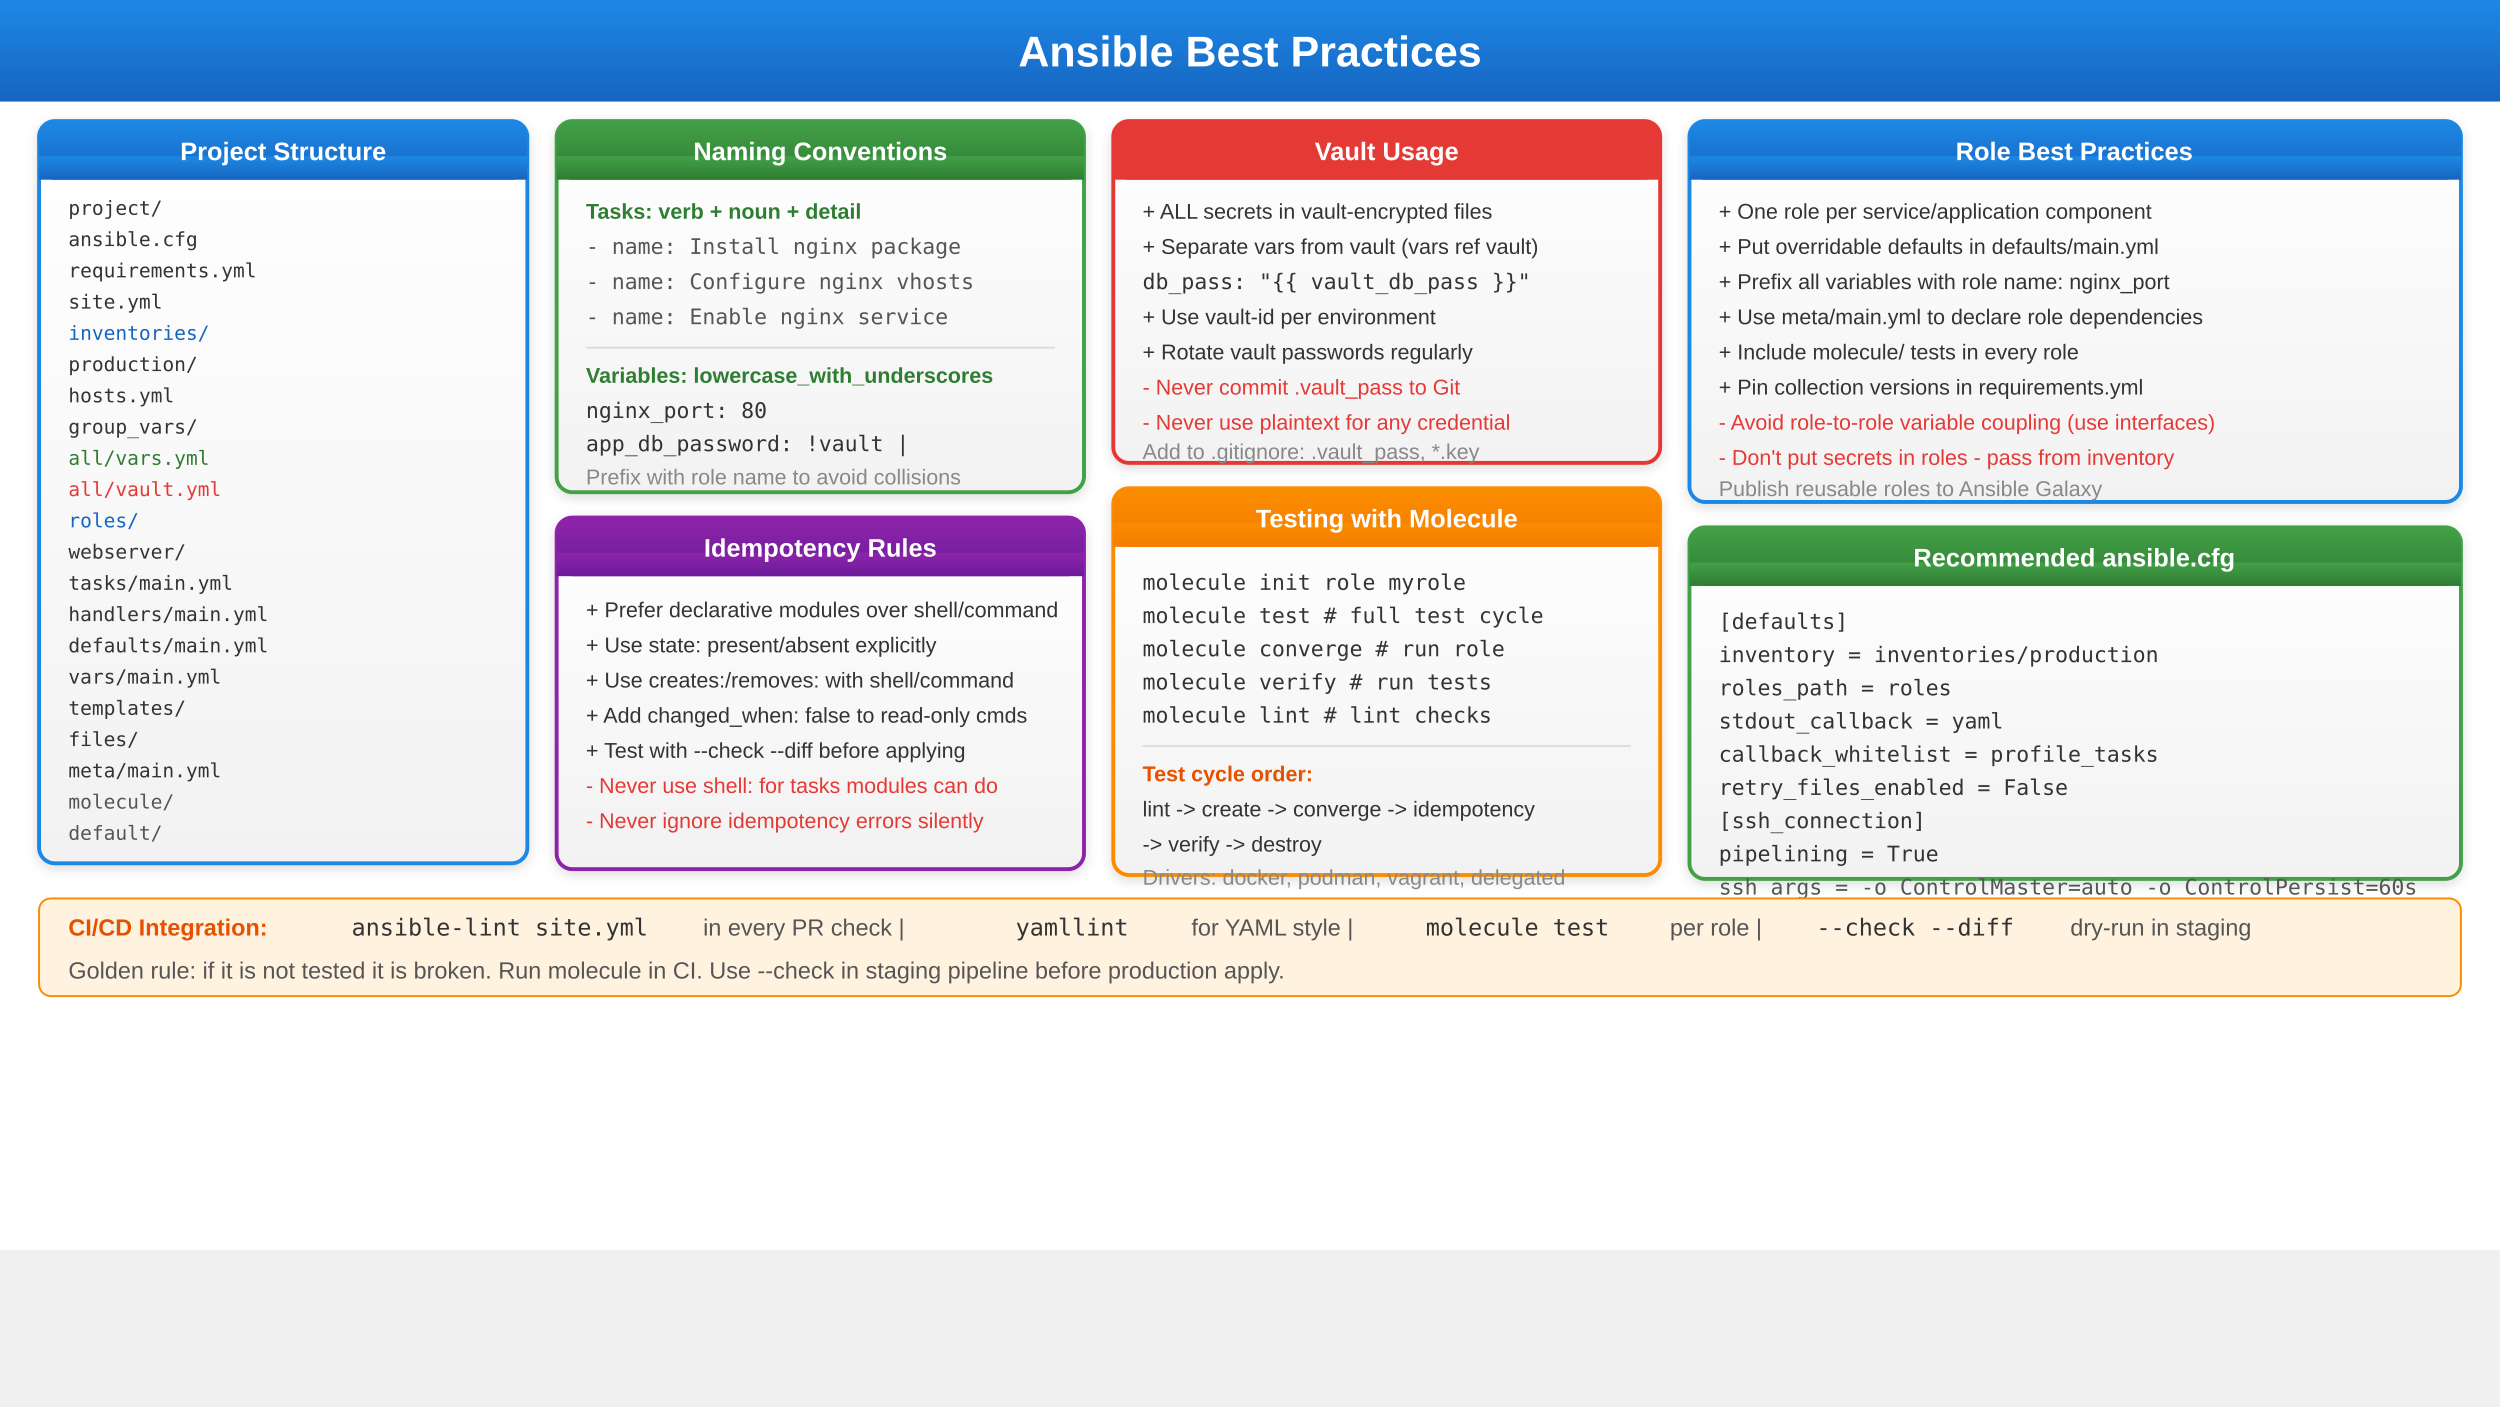
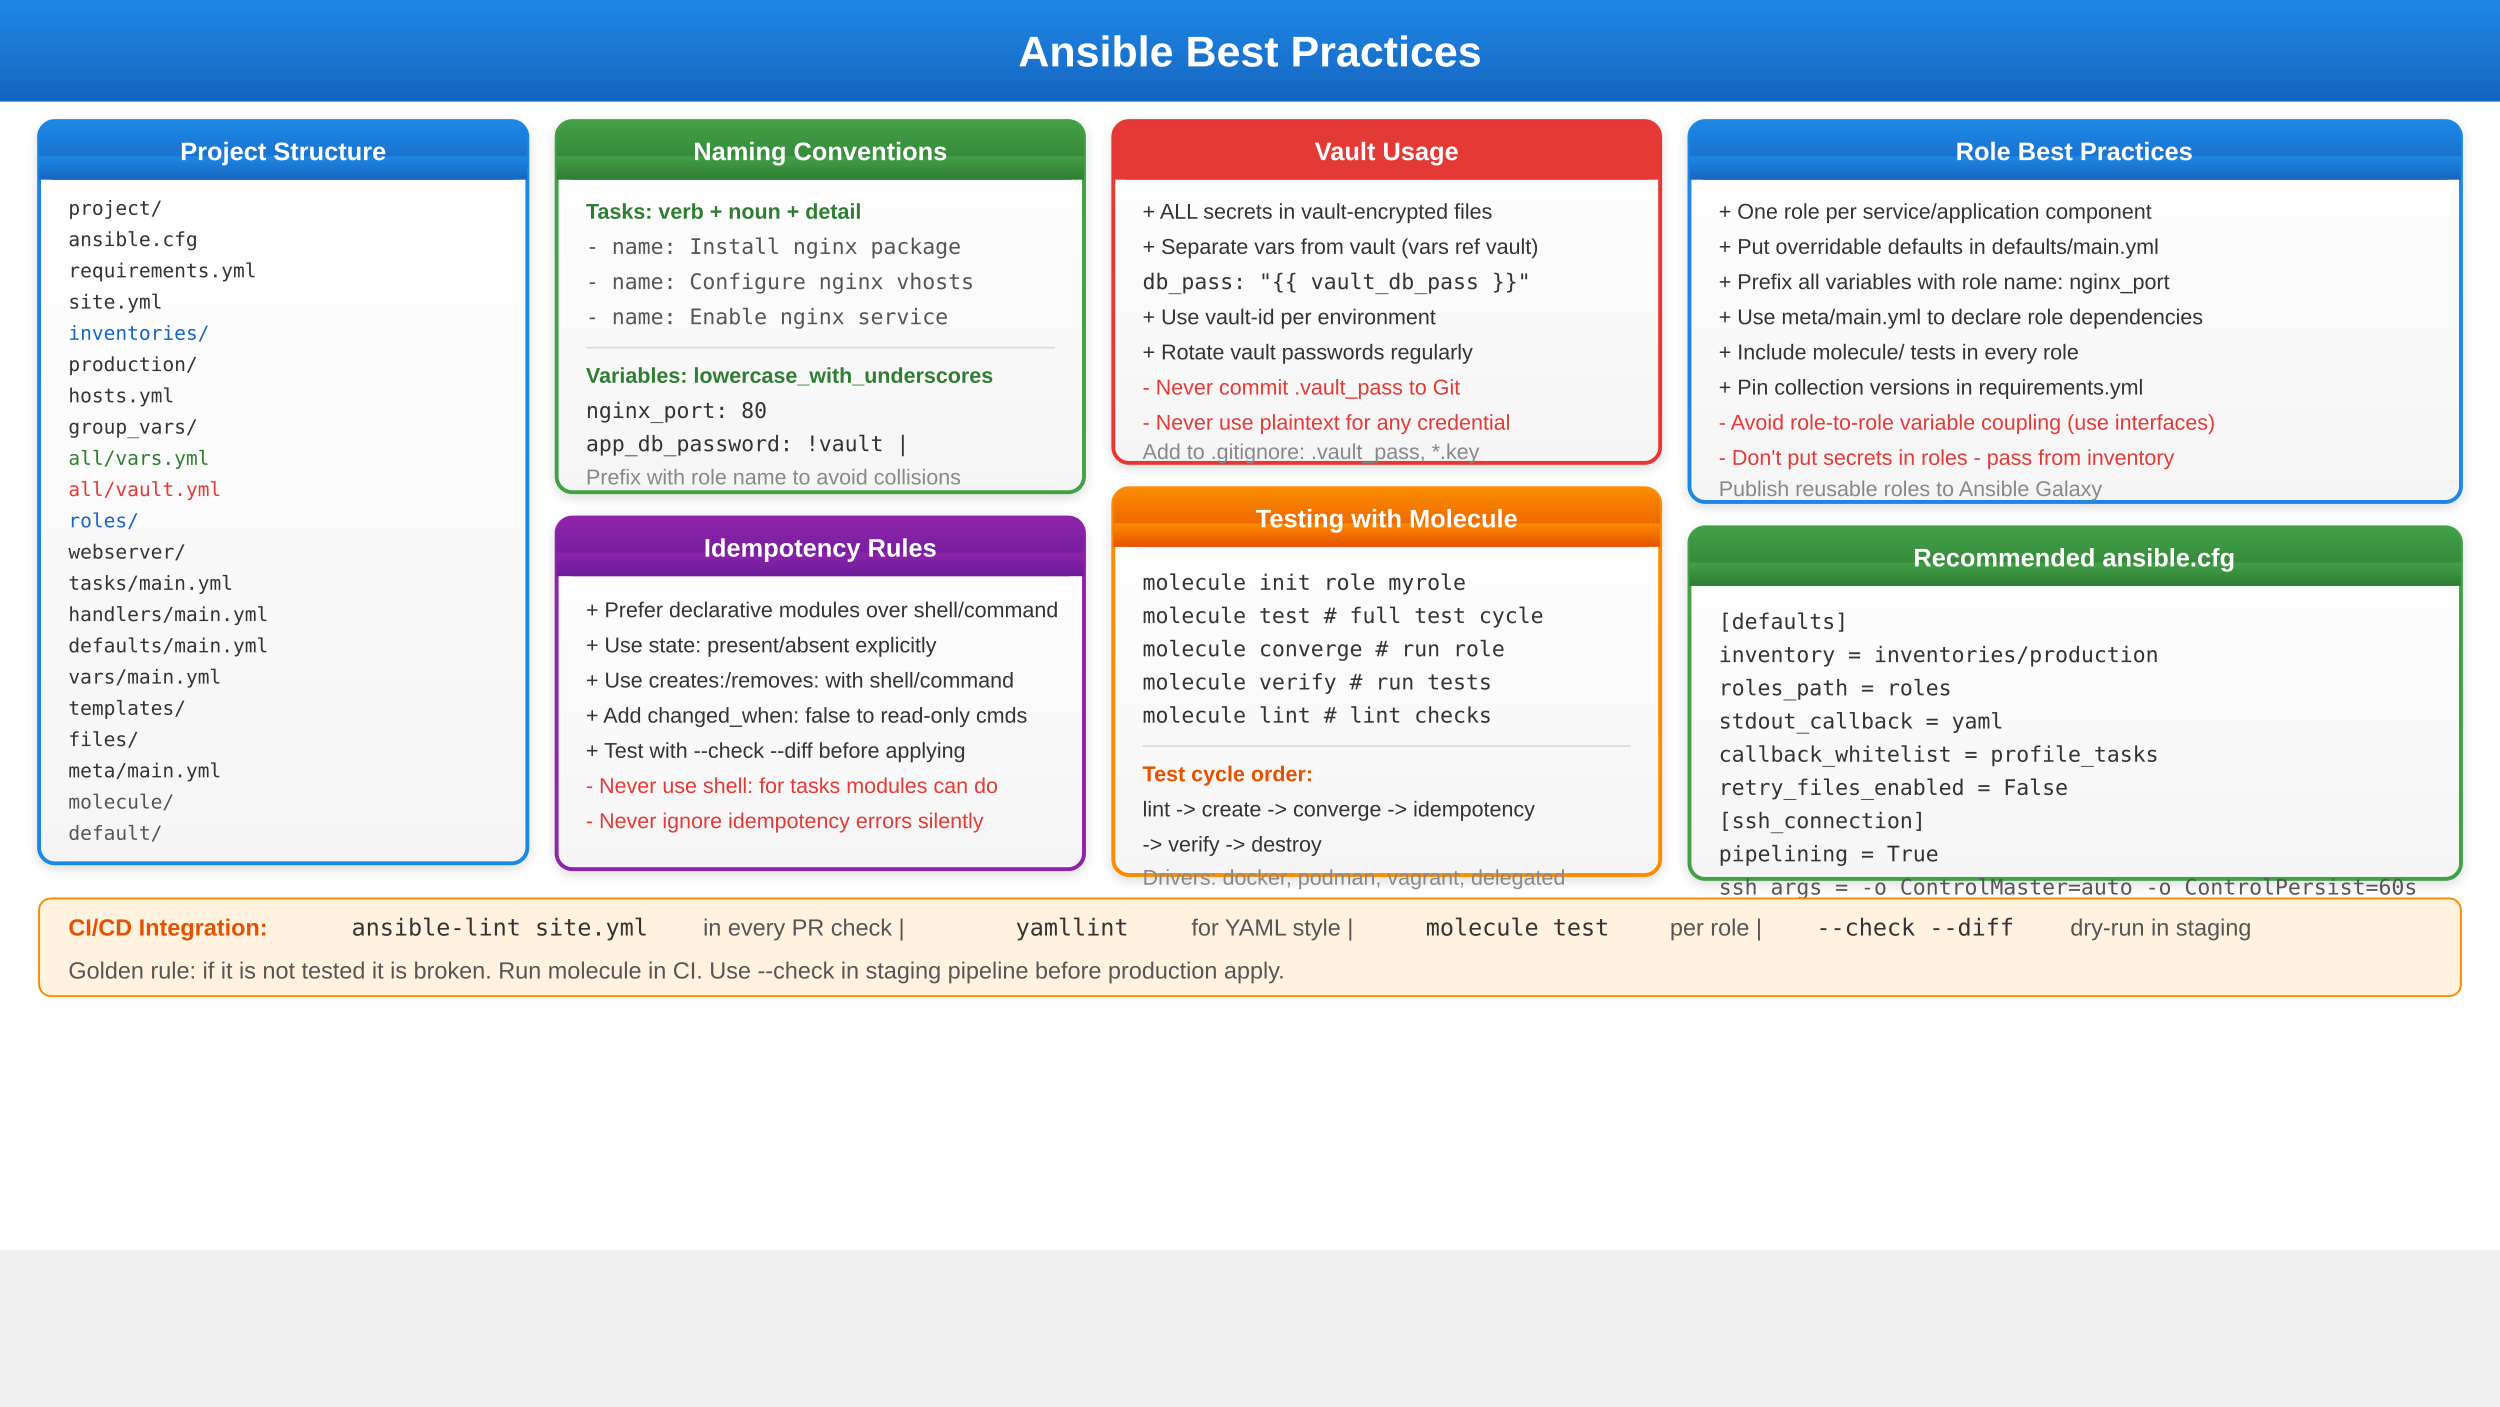
<svg xmlns="http://www.w3.org/2000/svg" viewBox="0 0 1280 720">
  <defs>
-     <linearGradient id="grad-accent" x1="0" y1="0" x2="0" y2="1">
+     <linearGradient id="grad-primary" x1="0" y1="0" x2="0" y2="1">
      <stop offset="0%" stop-color="#1e88e5" />
      <stop offset="100%" stop-color="#1565c0" />
    </linearGradient>
    <linearGradient id="grad-surface" x1="0" y1="0" x2="0" y2="1">
      <stop offset="0%" stop-color="#ffffff" />
-       <stop offset="100%" stop-color="#f2f2f2" />
+       <stop offset="100%" stop-color="#f5f5f5" />
+     </linearGradient>
+     <linearGradient id="grad-ok" x1="0" y1="0" x2="0" y2="1">
+       <stop offset="0%" stop-color="#43a047" />
+       <stop offset="100%" stop-color="#2e7d32" />
+     </linearGradient>
+     <linearGradient id="grad-warn" x1="0" y1="0" x2="0" y2="1">
+       <stop offset="0%" stop-color="#fb8c00" />
+       <stop offset="100%" stop-color="#e65100" />
+     </linearGradient>
+     <linearGradient id="grad-danger" x1="0" y1="0" x2="0" y2="1">
+       <stop offset="0%" stop-color="#e53935" />
+       <stop offset="100%" stop-color="#c62828" />
+     </linearGradient>
+     <linearGradient id="grad-info" x1="0" y1="0" x2="0" y2="1">
+       <stop offset="0%" stop-color="#8e24aa" />
+       <stop offset="100%" stop-color="#6a1b9a" />
+     </linearGradient>
+     <filter id="shadow" x="-4%" y="-8%" width="108%" height="124%">
+       <feDropShadow dx="0" dy="2" stdDeviation="3" flood-color="#00000022" />
+     </filter>
+     <marker id="arrow" markerWidth="10" markerHeight="10" refX="9" refY="5" orient="auto">
+       <path d="M1,2 L9,5 L1,8 Z" fill="#555555" />
+     </marker>
+     <marker id="arrow-primary" markerWidth="10" markerHeight="10" refX="9" refY="5" orient="auto">
+       <path d="M1,2 L9,5 L1,8 Z" fill="#1565c0" />
+     </marker>
+     <marker id="arrow-ok" markerWidth="10" markerHeight="10" refX="9" refY="5" orient="auto">
+       <path d="M1,2 L9,5 L1,8 Z" fill="#2e7d32" />
+     </marker>
+     <marker id="arrow-warn" markerWidth="10" markerHeight="10" refX="9" refY="5" orient="auto">
+       <path d="M1,2 L9,5 L1,8 Z" fill="#e65100" />
+     </marker>
+     <marker id="arrow-danger" markerWidth="10" markerHeight="10" refX="9" refY="5" orient="auto">
+       <path d="M1,2 L9,5 L1,8 Z" fill="#c62828" />
+     </marker>
+     <marker id="arrow-info" markerWidth="10" markerHeight="10" refX="9" refY="5" orient="auto">
+       <path d="M1,2 L9,5 L1,8 Z" fill="#6a1b9a" />
+     </marker>
+     <marker id="arrow-white" markerWidth="10" markerHeight="10" refX="9" refY="5" orient="auto">
+       <path d="M1,2 L9,5 L1,8 Z" fill="#ffffff" />
+     </marker>
+     <linearGradient id="grad-accent" x1="0" y1="0" x2="0" y2="1">
+       <stop offset="0%" stop-color="#1e88e5" />
+       <stop offset="100%" stop-color="#1565c0" />
    </linearGradient>
    <linearGradient id="grad-green" x1="0" y1="0" x2="0" y2="1">
      <stop offset="0%" stop-color="#43a047" />
      <stop offset="100%" stop-color="#2e7d32" />
    </linearGradient>
    <linearGradient id="grad-orange" x1="0" y1="0" x2="0" y2="1">
      <stop offset="0%" stop-color="#fb8c00" />
      <stop offset="100%" stop-color="#f57c00" />
    </linearGradient>
    <linearGradient id="grad-purple" x1="0" y1="0" x2="0" y2="1">
      <stop offset="0%" stop-color="#8e24aa" />
      <stop offset="100%" stop-color="#6a1b9a" />
    </linearGradient>
-     <filter id="shadow" x="-4%" y="-8%" width="108%" height="124%">
-       <feDropShadow dx="0" dy="2" stdDeviation="3" flood-color="#00000022" />
-     </filter>
  </defs>
  <rect width="1280" height="640" fill="#ffffff" />
-   <rect x="0" y="0" width="1280" height="52" fill="url(#grad-accent)" />
+   <rect x="0" y="0" width="1280" height="52" fill="url(#grad-primary)" />
  <text x="640" y="34" font-family="Arial, sans-serif" font-size="22" font-weight="bold" fill="#ffffff" text-anchor="middle">Ansible Best Practices</text>
  <rect x="20" y="62" width="250" height="380" rx="8" fill="url(#grad-surface)" stroke="#1e88e5" stroke-width="2" filter="url(#shadow)" />
-   <rect x="20" y="62" width="250" height="30" rx="8" fill="url(#grad-accent)" />
-   <rect x="20" y="80" width="250" height="12" fill="url(#grad-accent)" />
+   <rect x="20" y="62" width="250" height="30" rx="8" fill="url(#grad-primary)" />
+   <rect x="20" y="80" width="250" height="12" fill="url(#grad-primary)" />
  <text x="145" y="82" font-family="Arial, sans-serif" font-size="13" font-weight="bold" fill="#ffffff" text-anchor="middle">Project Structure</text>
  <text x="35" y="110" font-family="monospace" font-size="10" fill="#333333">project/</text>
  <text x="35" y="126" font-family="monospace" font-size="10" fill="#333333">  ansible.cfg</text>
  <text x="35" y="142" font-family="monospace" font-size="10" fill="#333333">  requirements.yml</text>
  <text x="35" y="158" font-family="monospace" font-size="10" fill="#333333">  site.yml</text>
  <text x="35" y="174" font-family="monospace" font-size="10" fill="#1565c0">  inventories/</text>
  <text x="35" y="190" font-family="monospace" font-size="10" fill="#333333">    production/</text>
  <text x="35" y="206" font-family="monospace" font-size="10" fill="#333333">      hosts.yml</text>
  <text x="35" y="222" font-family="monospace" font-size="10" fill="#333333">      group_vars/</text>
  <text x="35" y="238" font-family="monospace" font-size="10" fill="#2e7d32">        all/vars.yml</text>
  <text x="35" y="254" font-family="monospace" font-size="10" fill="#e53935">        all/vault.yml</text>
  <text x="35" y="270" font-family="monospace" font-size="10" fill="#1565c0">  roles/</text>
  <text x="35" y="286" font-family="monospace" font-size="10" fill="#333333">    webserver/</text>
  <text x="35" y="302" font-family="monospace" font-size="10" fill="#333333">      tasks/main.yml</text>
  <text x="35" y="318" font-family="monospace" font-size="10" fill="#333333">      handlers/main.yml</text>
  <text x="35" y="334" font-family="monospace" font-size="10" fill="#333333">      defaults/main.yml</text>
  <text x="35" y="350" font-family="monospace" font-size="10" fill="#333333">      vars/main.yml</text>
  <text x="35" y="366" font-family="monospace" font-size="10" fill="#333333">      templates/</text>
  <text x="35" y="382" font-family="monospace" font-size="10" fill="#333333">      files/</text>
  <text x="35" y="398" font-family="monospace" font-size="10" fill="#333333">      meta/main.yml</text>
  <text x="35" y="414" font-family="monospace" font-size="10" fill="#555555">      molecule/</text>
  <text x="35" y="430" font-family="monospace" font-size="10" fill="#555555">        default/</text>
  <rect x="285" y="62" width="270" height="190" rx="8" fill="url(#grad-surface)" stroke="#43a047" stroke-width="2" filter="url(#shadow)" />
-   <rect x="285" y="62" width="270" height="30" rx="8" fill="url(#grad-green)" />
-   <rect x="285" y="80" width="270" height="12" fill="url(#grad-green)" />
+   <rect x="285" y="62" width="270" height="30" rx="8" fill="url(#grad-ok)" />
+   <rect x="285" y="80" width="270" height="12" fill="url(#grad-ok)" />
  <text x="420" y="82" font-family="Arial, sans-serif" font-size="13" font-weight="bold" fill="#ffffff" text-anchor="middle">Naming Conventions</text>
  <text x="300" y="112" font-family="Arial, sans-serif" font-size="11" font-weight="bold" fill="#2e7d32">Tasks: verb + noun + detail</text>
  <text x="300" y="130" font-family="monospace" font-size="11" fill="#555555">- name: Install nginx package</text>
  <text x="300" y="148" font-family="monospace" font-size="11" fill="#555555">- name: Configure nginx vhosts</text>
  <text x="300" y="166" font-family="monospace" font-size="11" fill="#555555">- name: Enable nginx service</text>
  <line x1="300" y1="178" x2="540" y2="178" stroke="#dddddd" stroke-width="1" />
  <text x="300" y="196" font-family="Arial, sans-serif" font-size="11" font-weight="bold" fill="#2e7d32">Variables: lowercase_with_underscores</text>
  <text x="300" y="214" font-family="monospace" font-size="11" fill="#333333">nginx_port: 80</text>
  <text x="300" y="231" font-family="monospace" font-size="11" fill="#333333">app_db_password: !vault |</text>
  <text x="300" y="248" font-family="Arial, sans-serif" font-size="11" fill="#888888">Prefix with role name to avoid collisions</text>
  <rect x="285" y="265" width="270" height="180" rx="8" fill="url(#grad-surface)" stroke="#8e24aa" stroke-width="2" filter="url(#shadow)" />
-   <rect x="285" y="265" width="270" height="30" rx="8" fill="url(#grad-purple)" />
-   <rect x="285" y="283" width="270" height="12" fill="url(#grad-purple)" />
+   <rect x="285" y="265" width="270" height="30" rx="8" fill="url(#grad-info)" />
+   <rect x="285" y="283" width="270" height="12" fill="url(#grad-info)" />
  <text x="420" y="285" font-family="Arial, sans-serif" font-size="13" font-weight="bold" fill="#ffffff" text-anchor="middle">Idempotency Rules</text>
  <text x="300" y="316" font-family="Arial, sans-serif" font-size="11" fill="#333333">+ Prefer declarative modules over shell/command</text>
  <text x="300" y="334" font-family="Arial, sans-serif" font-size="11" fill="#333333">+ Use state: present/absent explicitly</text>
  <text x="300" y="352" font-family="Arial, sans-serif" font-size="11" fill="#333333">+ Use creates:/removes: with shell/command</text>
  <text x="300" y="370" font-family="Arial, sans-serif" font-size="11" fill="#333333">+ Add changed_when: false to read-only cmds</text>
  <text x="300" y="388" font-family="Arial, sans-serif" font-size="11" fill="#333333">+ Test with --check --diff before applying</text>
  <text x="300" y="406" font-family="Arial, sans-serif" font-size="11" fill="#e53935">- Never use shell: for tasks modules can do</text>
  <text x="300" y="424" font-family="Arial, sans-serif" font-size="11" fill="#e53935">- Never ignore idempotency errors silently</text>
  <rect x="570" y="62" width="280" height="175" rx="8" fill="url(#grad-surface)" stroke="#e53935" stroke-width="2" filter="url(#shadow)" />
  <rect x="570" y="62" width="280" height="30" rx="8" fill="#e53935" />
  <rect x="570" y="80" width="280" height="12" fill="#e53935" />
  <text x="710" y="82" font-family="Arial, sans-serif" font-size="13" font-weight="bold" fill="#ffffff" text-anchor="middle">Vault Usage</text>
  <text x="585" y="112" font-family="Arial, sans-serif" font-size="11" fill="#333333">+ ALL secrets in vault-encrypted files</text>
  <text x="585" y="130" font-family="Arial, sans-serif" font-size="11" fill="#333333">+ Separate vars from vault (vars ref vault)</text>
  <text x="585" y="148" font-family="monospace" font-size="11" fill="#333333">  db_pass: "{{ vault_db_pass }}"</text>
  <text x="585" y="166" font-family="Arial, sans-serif" font-size="11" fill="#333333">+ Use vault-id per environment</text>
  <text x="585" y="184" font-family="Arial, sans-serif" font-size="11" fill="#333333">+ Rotate vault passwords regularly</text>
  <text x="585" y="202" font-family="Arial, sans-serif" font-size="11" fill="#e53935">- Never commit .vault_pass to Git</text>
  <text x="585" y="220" font-family="Arial, sans-serif" font-size="11" fill="#e53935">- Never use plaintext for any credential</text>
  <text x="585" y="235" font-family="Arial, sans-serif" font-size="11" fill="#888888">Add to .gitignore: .vault_pass, *.key</text>
  <rect x="570" y="250" width="280" height="198" rx="8" fill="url(#grad-surface)" stroke="#fb8c00" stroke-width="2" filter="url(#shadow)" />
-   <rect x="570" y="250" width="280" height="30" rx="8" fill="url(#grad-orange)" />
-   <rect x="570" y="268" width="280" height="12" fill="url(#grad-orange)" />
+   <rect x="570" y="250" width="280" height="30" rx="8" fill="url(#grad-warn)" />
+   <rect x="570" y="268" width="280" height="12" fill="url(#grad-warn)" />
  <text x="710" y="270" font-family="Arial, sans-serif" font-size="13" font-weight="bold" fill="#ffffff" text-anchor="middle">Testing with Molecule</text>
  <text x="585" y="302" font-family="monospace" font-size="11" fill="#333333">molecule init role myrole</text>
  <text x="585" y="319" font-family="monospace" font-size="11" fill="#333333">molecule test      # full test cycle</text>
  <text x="585" y="336" font-family="monospace" font-size="11" fill="#333333">molecule converge  # run role</text>
  <text x="585" y="353" font-family="monospace" font-size="11" fill="#333333">molecule verify    # run tests</text>
  <text x="585" y="370" font-family="monospace" font-size="11" fill="#333333">molecule lint      # lint checks</text>
  <line x1="585" y1="382" x2="835" y2="382" stroke="#dddddd" stroke-width="1" />
  <text x="585" y="400" font-family="Arial, sans-serif" font-size="11" font-weight="bold" fill="#e65100">Test cycle order:</text>
  <text x="585" y="418" font-family="Arial, sans-serif" font-size="11" fill="#333333">lint -&gt; create -&gt; converge -&gt; idempotency</text>
  <text x="585" y="436" font-family="Arial, sans-serif" font-size="11" fill="#333333">-&gt; verify -&gt; destroy</text>
  <text x="585" y="453" font-family="Arial, sans-serif" font-size="11" fill="#888888">Drivers: docker, podman, vagrant, delegated</text>
  <rect x="865" y="62" width="395" height="195" rx="8" fill="url(#grad-surface)" stroke="#1e88e5" stroke-width="2" filter="url(#shadow)" />
-   <rect x="865" y="62" width="395" height="30" rx="8" fill="url(#grad-accent)" />
-   <rect x="865" y="80" width="395" height="12" fill="url(#grad-accent)" />
+   <rect x="865" y="62" width="395" height="30" rx="8" fill="url(#grad-primary)" />
+   <rect x="865" y="80" width="395" height="12" fill="url(#grad-primary)" />
  <text x="1062" y="82" font-family="Arial, sans-serif" font-size="13" font-weight="bold" fill="#ffffff" text-anchor="middle">Role Best Practices</text>
  <text x="880" y="112" font-family="Arial, sans-serif" font-size="11" fill="#333333">+ One role per service/application component</text>
  <text x="880" y="130" font-family="Arial, sans-serif" font-size="11" fill="#333333">+ Put overridable defaults in defaults/main.yml</text>
  <text x="880" y="148" font-family="Arial, sans-serif" font-size="11" fill="#333333">+ Prefix all variables with role name: nginx_port</text>
  <text x="880" y="166" font-family="Arial, sans-serif" font-size="11" fill="#333333">+ Use meta/main.yml to declare role dependencies</text>
  <text x="880" y="184" font-family="Arial, sans-serif" font-size="11" fill="#333333">+ Include molecule/ tests in every role</text>
  <text x="880" y="202" font-family="Arial, sans-serif" font-size="11" fill="#333333">+ Pin collection versions in requirements.yml</text>
  <text x="880" y="220" font-family="Arial, sans-serif" font-size="11" fill="#e53935">- Avoid role-to-role variable coupling (use interfaces)</text>
  <text x="880" y="238" font-family="Arial, sans-serif" font-size="11" fill="#e53935">- Don't put secrets in roles - pass from inventory</text>
  <text x="880" y="254" font-family="Arial, sans-serif" font-size="11" fill="#888888">Publish reusable roles to Ansible Galaxy</text>
  <rect x="865" y="270" width="395" height="180" rx="8" fill="url(#grad-surface)" stroke="#43a047" stroke-width="2" filter="url(#shadow)" />
-   <rect x="865" y="270" width="395" height="30" rx="8" fill="url(#grad-green)" />
-   <rect x="865" y="288" width="395" height="12" fill="url(#grad-green)" />
+   <rect x="865" y="270" width="395" height="30" rx="8" fill="url(#grad-ok)" />
+   <rect x="865" y="288" width="395" height="12" fill="url(#grad-ok)" />
  <text x="1062" y="290" font-family="Arial, sans-serif" font-size="13" font-weight="bold" fill="#ffffff" text-anchor="middle">Recommended ansible.cfg</text>
  <text x="880" y="322" font-family="monospace" font-size="11" fill="#333333">[defaults]</text>
  <text x="880" y="339" font-family="monospace" font-size="11" fill="#333333">inventory           = inventories/production</text>
  <text x="880" y="356" font-family="monospace" font-size="11" fill="#333333">roles_path          = roles</text>
  <text x="880" y="373" font-family="monospace" font-size="11" fill="#333333">stdout_callback     = yaml</text>
  <text x="880" y="390" font-family="monospace" font-size="11" fill="#333333">callback_whitelist  = profile_tasks</text>
  <text x="880" y="407" font-family="monospace" font-size="11" fill="#333333">retry_files_enabled = False</text>
  <text x="880" y="424" font-family="monospace" font-size="11" fill="#333333">[ssh_connection]</text>
  <text x="880" y="441" font-family="monospace" font-size="11" fill="#333333">pipelining          = True</text>
  <text x="880" y="458" font-family="monospace" font-size="11" fill="#555555">ssh_args = -o ControlMaster=auto -o ControlPersist=60s</text>
  <rect x="20" y="460" width="1240" height="50" rx="6" fill="#fff3e0" stroke="#fb8c00" stroke-width="1" />
  <text x="35" y="479" font-family="Arial, sans-serif" font-size="12" font-weight="bold" fill="#e65100">CI/CD Integration:</text>
  <text x="180" y="479" font-family="monospace" font-size="12" fill="#333333">ansible-lint site.yml</text>
  <text x="360" y="479" font-family="Arial, sans-serif" font-size="12" fill="#555555">in every PR check |</text>
  <text x="520" y="479" font-family="monospace" font-size="12" fill="#333333">yamllint</text>
  <text x="610" y="479" font-family="Arial, sans-serif" font-size="12" fill="#555555">for YAML style |</text>
  <text x="730" y="479" font-family="monospace" font-size="12" fill="#333333">molecule test</text>
  <text x="855" y="479" font-family="Arial, sans-serif" font-size="12" fill="#555555">per role |</text>
  <text x="930" y="479" font-family="monospace" font-size="12" fill="#333333">--check --diff</text>
  <text x="1060" y="479" font-family="Arial, sans-serif" font-size="12" fill="#555555">dry-run in staging</text>
  <text x="35" y="501" font-family="Arial, sans-serif" font-size="12" fill="#555555">Golden rule: if it is not tested it is broken. Run molecule in CI. Use --check in staging pipeline before production apply.</text>
</svg>
